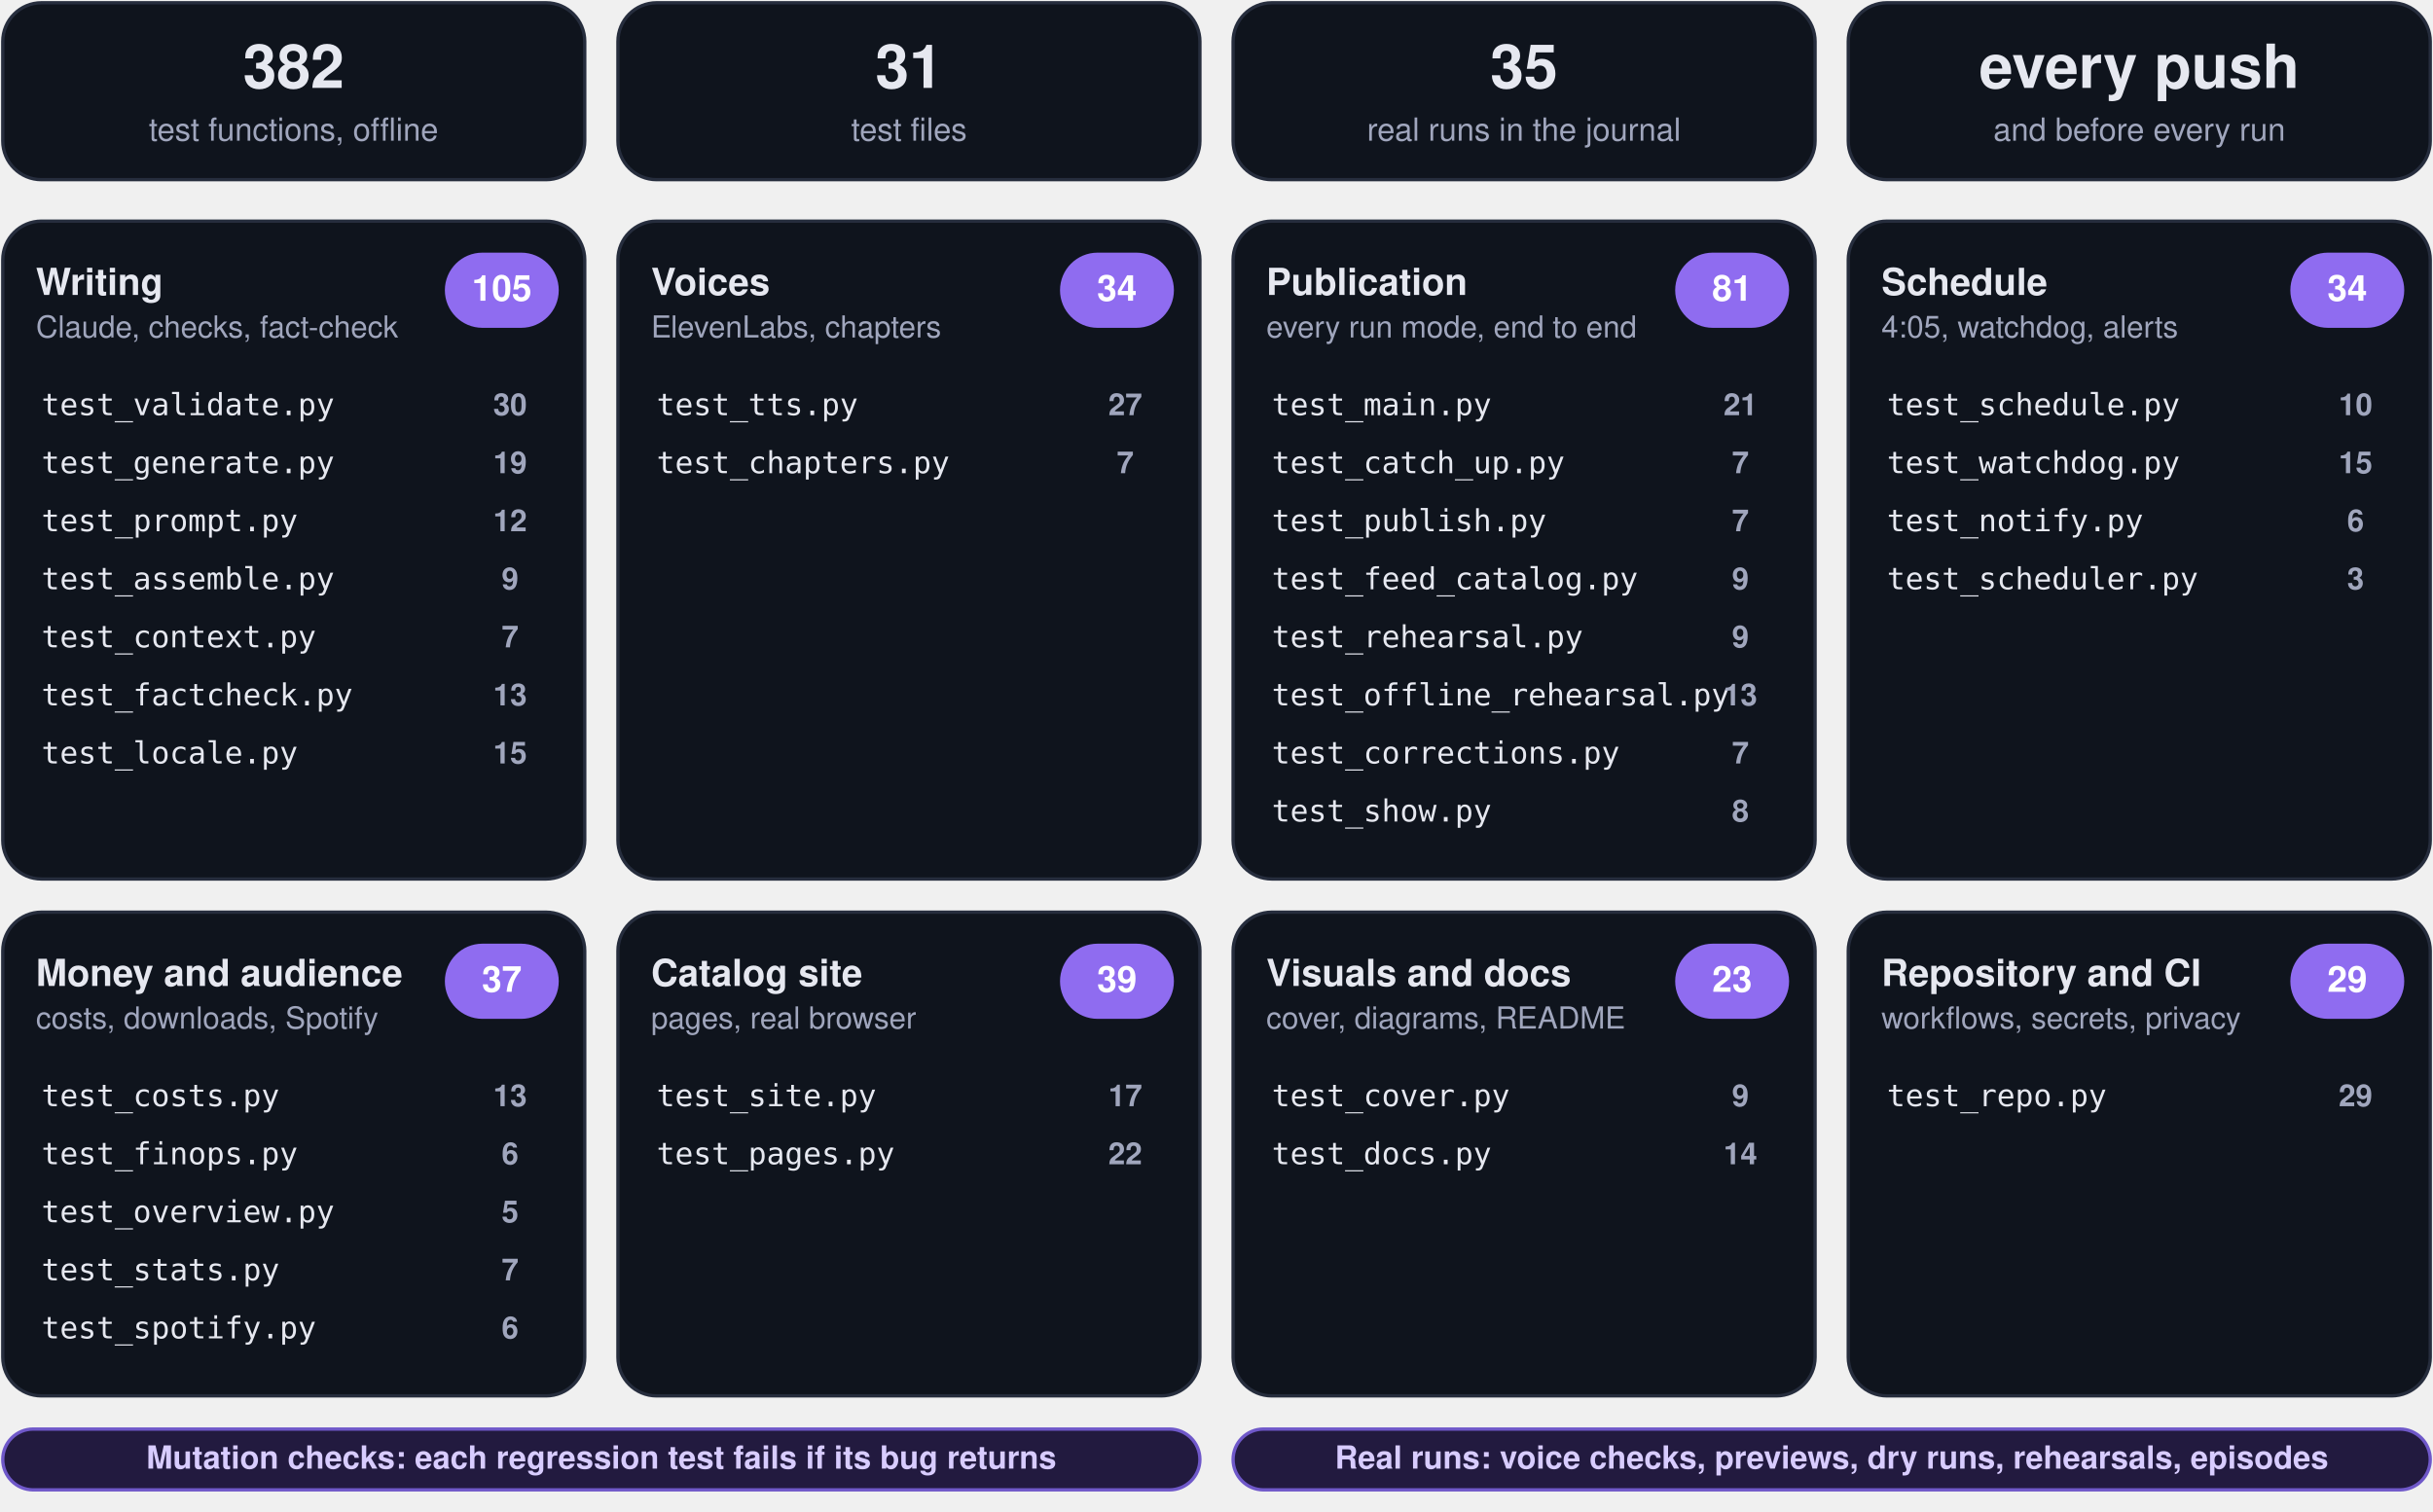
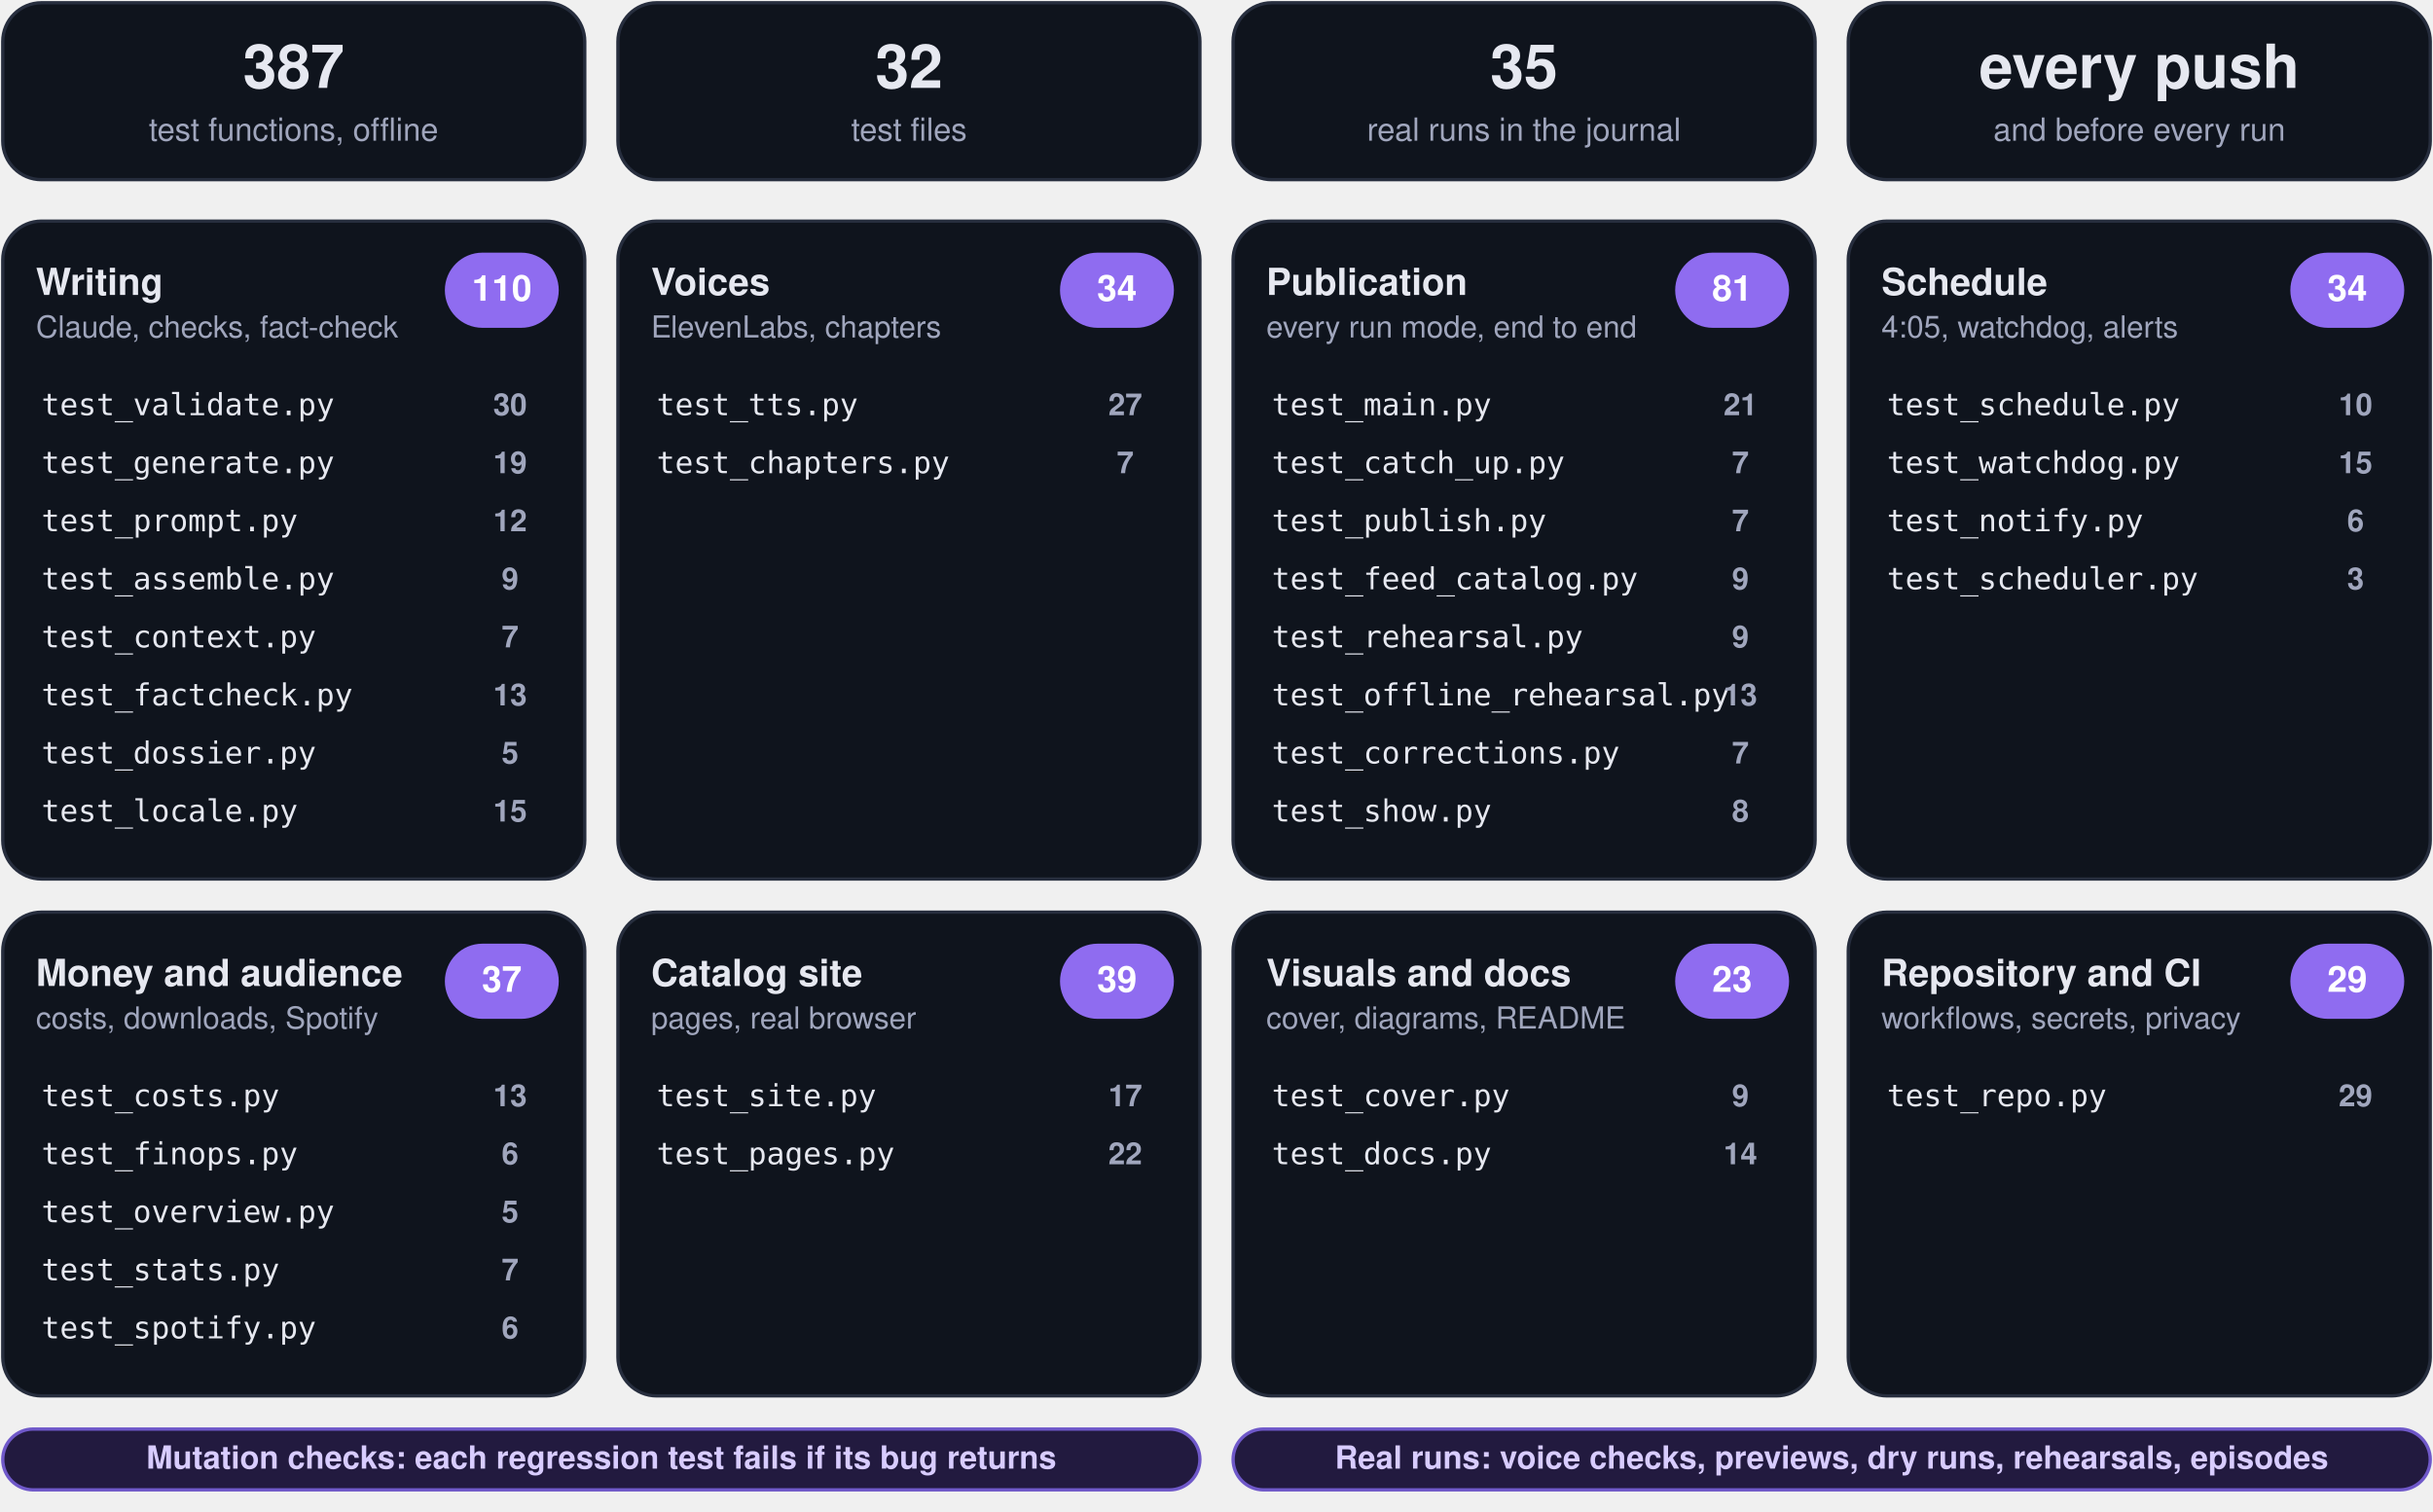
- <svg xmlns="http://www.w3.org/2000/svg" viewBox="0 0 880 547" width="880" height="547" role="img" aria-label="Test plan: 382 offline tests in 31 files">
+ <svg xmlns="http://www.w3.org/2000/svg" viewBox="0 0 880 547" width="880" height="547" role="img" aria-label="Test plan: 387 offline tests in 32 files">
  <g class="box">
    <rect x="1.0" y="1.0" width="210.5" height="64.0" rx="14" fill="#0f141d" stroke="#262d3d" stroke-width="1.2" class="frame" />
-     <text x="106.2" y="31.8" font-family="-apple-system, BlinkMacSystemFont, 'Segoe UI', Helvetica, Arial, sans-serif" font-size="22" font-weight="750" fill="#e6e8f0" text-anchor="middle">382</text>
+     <text x="106.2" y="31.8" font-family="-apple-system, BlinkMacSystemFont, 'Segoe UI', Helvetica, Arial, sans-serif" font-size="22" font-weight="750" fill="#e6e8f0" text-anchor="middle">387</text>
    <text x="106.2" y="50.9" font-family="-apple-system, BlinkMacSystemFont, 'Segoe UI', Helvetica, Arial, sans-serif" font-size="11.5" font-weight="500" fill="#a0a6bd" text-anchor="middle">test functions, offline</text>
  </g>
  <g class="box">
    <rect x="223.5" y="1.0" width="210.5" height="64.0" rx="14" fill="#0f141d" stroke="#262d3d" stroke-width="1.2" class="frame" />
-     <text x="328.8" y="31.8" font-family="-apple-system, BlinkMacSystemFont, 'Segoe UI', Helvetica, Arial, sans-serif" font-size="22" font-weight="750" fill="#e6e8f0" text-anchor="middle">31</text>
+     <text x="328.8" y="31.8" font-family="-apple-system, BlinkMacSystemFont, 'Segoe UI', Helvetica, Arial, sans-serif" font-size="22" font-weight="750" fill="#e6e8f0" text-anchor="middle">32</text>
    <text x="328.8" y="50.9" font-family="-apple-system, BlinkMacSystemFont, 'Segoe UI', Helvetica, Arial, sans-serif" font-size="11.5" font-weight="500" fill="#a0a6bd" text-anchor="middle">test files</text>
  </g>
  <g class="box">
    <rect x="446.0" y="1.0" width="210.5" height="64.0" rx="14" fill="#0f141d" stroke="#262d3d" stroke-width="1.2" class="frame" />
    <text x="551.2" y="31.8" font-family="-apple-system, BlinkMacSystemFont, 'Segoe UI', Helvetica, Arial, sans-serif" font-size="22" font-weight="750" fill="#e6e8f0" text-anchor="middle">35</text>
    <text x="551.2" y="50.9" font-family="-apple-system, BlinkMacSystemFont, 'Segoe UI', Helvetica, Arial, sans-serif" font-size="11.5" font-weight="500" fill="#a0a6bd" text-anchor="middle">real runs in the journal</text>
  </g>
  <g class="box">
    <rect x="668.5" y="1.0" width="210.5" height="64.0" rx="14" fill="#0f141d" stroke="#262d3d" stroke-width="1.2" class="frame" />
    <text x="773.8" y="31.8" font-family="-apple-system, BlinkMacSystemFont, 'Segoe UI', Helvetica, Arial, sans-serif" font-size="22" font-weight="750" fill="#e6e8f0" text-anchor="middle">every push</text>
    <text x="773.8" y="50.9" font-family="-apple-system, BlinkMacSystemFont, 'Segoe UI', Helvetica, Arial, sans-serif" font-size="11.5" font-weight="500" fill="#a0a6bd" text-anchor="middle">and before every run</text>
  </g>
  <rect x="1.0" y="80.0" width="210.5" height="238.0" rx="14" fill="#0f141d" stroke="#262d3d" stroke-width="1.2" />
  <g class="box">
    <rect x="9.0" y="90.0" width="152.5" height="40.0" rx="12" fill="none" stroke="none" stroke-width="1.2" class="frame" />
    <text x="13.0" y="106.7" font-family="-apple-system, BlinkMacSystemFont, 'Segoe UI', Helvetica, Arial, sans-serif" font-size="13.5" font-weight="700" fill="#e6e8f0" text-anchor="start">Writing</text>
    <text x="13.0" y="122.1" font-family="-apple-system, BlinkMacSystemFont, 'Segoe UI', Helvetica, Arial, sans-serif" font-size="11" font-weight="400" fill="#a0a6bd" text-anchor="start">Claude, checks, fact-check</text>
  </g>
  <g class="box">
    <rect x="161.5" y="92.0" width="40.0" height="26.0" rx="13" fill="#8f6cf0" stroke="#8f6cf0" stroke-width="1.2" class="frame" />
-     <text x="181.5" y="108.8" font-family="-apple-system, BlinkMacSystemFont, 'Segoe UI', Helvetica, Arial, sans-serif" font-size="13" font-weight="700" fill="#ffffff" text-anchor="middle">105</text>
+     <text x="181.5" y="108.8" font-family="-apple-system, BlinkMacSystemFont, 'Segoe UI', Helvetica, Arial, sans-serif" font-size="13" font-weight="700" fill="#ffffff" text-anchor="middle">110</text>
  </g>
  <g class="box">
    <rect x="11.0" y="138.0" width="190.5" height="18.0" rx="12" fill="none" stroke="none" stroke-width="1.2" class="frame" />
    <text x="15.0" y="150.2" font-family="ui-monospace, SFMono-Regular, Menlo, Consolas, monospace" font-size="11" font-weight="500" fill="#e6e8f0" text-anchor="start">test_validate.py</text>
  </g>
  <g class="box">
    <rect x="167.5" y="138.0" width="34.0" height="18.0" rx="12" fill="none" stroke="none" stroke-width="1.2" class="frame" />
    <text x="184.5" y="150.2" font-family="-apple-system, BlinkMacSystemFont, 'Segoe UI', Helvetica, Arial, sans-serif" font-size="11" font-weight="700" fill="#a0a6bd" text-anchor="middle">30</text>
  </g>
  <g class="box">
    <rect x="11.0" y="159.0" width="190.5" height="18.0" rx="12" fill="none" stroke="none" stroke-width="1.2" class="frame" />
    <text x="15.0" y="171.2" font-family="ui-monospace, SFMono-Regular, Menlo, Consolas, monospace" font-size="11" font-weight="500" fill="#e6e8f0" text-anchor="start">test_generate.py</text>
  </g>
  <g class="box">
    <rect x="167.5" y="159.0" width="34.0" height="18.0" rx="12" fill="none" stroke="none" stroke-width="1.2" class="frame" />
    <text x="184.5" y="171.2" font-family="-apple-system, BlinkMacSystemFont, 'Segoe UI', Helvetica, Arial, sans-serif" font-size="11" font-weight="700" fill="#a0a6bd" text-anchor="middle">19</text>
  </g>
  <g class="box">
    <rect x="11.0" y="180.0" width="190.5" height="18.0" rx="12" fill="none" stroke="none" stroke-width="1.2" class="frame" />
    <text x="15.0" y="192.2" font-family="ui-monospace, SFMono-Regular, Menlo, Consolas, monospace" font-size="11" font-weight="500" fill="#e6e8f0" text-anchor="start">test_prompt.py</text>
  </g>
  <g class="box">
    <rect x="167.5" y="180.0" width="34.0" height="18.0" rx="12" fill="none" stroke="none" stroke-width="1.2" class="frame" />
    <text x="184.5" y="192.2" font-family="-apple-system, BlinkMacSystemFont, 'Segoe UI', Helvetica, Arial, sans-serif" font-size="11" font-weight="700" fill="#a0a6bd" text-anchor="middle">12</text>
  </g>
  <g class="box">
    <rect x="11.0" y="201.0" width="190.5" height="18.0" rx="12" fill="none" stroke="none" stroke-width="1.2" class="frame" />
    <text x="15.0" y="213.2" font-family="ui-monospace, SFMono-Regular, Menlo, Consolas, monospace" font-size="11" font-weight="500" fill="#e6e8f0" text-anchor="start">test_assemble.py</text>
  </g>
  <g class="box">
    <rect x="167.5" y="201.0" width="34.0" height="18.0" rx="12" fill="none" stroke="none" stroke-width="1.2" class="frame" />
    <text x="184.5" y="213.2" font-family="-apple-system, BlinkMacSystemFont, 'Segoe UI', Helvetica, Arial, sans-serif" font-size="11" font-weight="700" fill="#a0a6bd" text-anchor="middle">9</text>
  </g>
  <g class="box">
    <rect x="11.0" y="222.0" width="190.5" height="18.0" rx="12" fill="none" stroke="none" stroke-width="1.2" class="frame" />
    <text x="15.0" y="234.2" font-family="ui-monospace, SFMono-Regular, Menlo, Consolas, monospace" font-size="11" font-weight="500" fill="#e6e8f0" text-anchor="start">test_context.py</text>
  </g>
  <g class="box">
    <rect x="167.5" y="222.0" width="34.0" height="18.0" rx="12" fill="none" stroke="none" stroke-width="1.2" class="frame" />
    <text x="184.5" y="234.2" font-family="-apple-system, BlinkMacSystemFont, 'Segoe UI', Helvetica, Arial, sans-serif" font-size="11" font-weight="700" fill="#a0a6bd" text-anchor="middle">7</text>
  </g>
  <g class="box">
    <rect x="11.0" y="243.0" width="190.5" height="18.0" rx="12" fill="none" stroke="none" stroke-width="1.2" class="frame" />
    <text x="15.0" y="255.2" font-family="ui-monospace, SFMono-Regular, Menlo, Consolas, monospace" font-size="11" font-weight="500" fill="#e6e8f0" text-anchor="start">test_factcheck.py</text>
  </g>
  <g class="box">
    <rect x="167.5" y="243.0" width="34.0" height="18.0" rx="12" fill="none" stroke="none" stroke-width="1.2" class="frame" />
    <text x="184.5" y="255.2" font-family="-apple-system, BlinkMacSystemFont, 'Segoe UI', Helvetica, Arial, sans-serif" font-size="11" font-weight="700" fill="#a0a6bd" text-anchor="middle">13</text>
  </g>
  <g class="box">
    <rect x="11.0" y="264.0" width="190.5" height="18.0" rx="12" fill="none" stroke="none" stroke-width="1.2" class="frame" />
-     <text x="15.0" y="276.2" font-family="ui-monospace, SFMono-Regular, Menlo, Consolas, monospace" font-size="11" font-weight="500" fill="#e6e8f0" text-anchor="start">test_locale.py</text>
+     <text x="15.0" y="276.2" font-family="ui-monospace, SFMono-Regular, Menlo, Consolas, monospace" font-size="11" font-weight="500" fill="#e6e8f0" text-anchor="start">test_dossier.py</text>
  </g>
  <g class="box">
    <rect x="167.5" y="264.0" width="34.0" height="18.0" rx="12" fill="none" stroke="none" stroke-width="1.2" class="frame" />
-     <text x="184.5" y="276.2" font-family="-apple-system, BlinkMacSystemFont, 'Segoe UI', Helvetica, Arial, sans-serif" font-size="11" font-weight="700" fill="#a0a6bd" text-anchor="middle">15</text>
+     <text x="184.5" y="276.2" font-family="-apple-system, BlinkMacSystemFont, 'Segoe UI', Helvetica, Arial, sans-serif" font-size="11" font-weight="700" fill="#a0a6bd" text-anchor="middle">5</text>
+   </g>
+   <g class="box">
+     <rect x="11.0" y="285.0" width="190.5" height="18.0" rx="12" fill="none" stroke="none" stroke-width="1.2" class="frame" />
+     <text x="15.0" y="297.2" font-family="ui-monospace, SFMono-Regular, Menlo, Consolas, monospace" font-size="11" font-weight="500" fill="#e6e8f0" text-anchor="start">test_locale.py</text>
+   </g>
+   <g class="box">
+     <rect x="167.5" y="285.0" width="34.0" height="18.0" rx="12" fill="none" stroke="none" stroke-width="1.2" class="frame" />
+     <text x="184.5" y="297.2" font-family="-apple-system, BlinkMacSystemFont, 'Segoe UI', Helvetica, Arial, sans-serif" font-size="11" font-weight="700" fill="#a0a6bd" text-anchor="middle">15</text>
  </g>
  <rect x="223.5" y="80.0" width="210.5" height="238.0" rx="14" fill="#0f141d" stroke="#262d3d" stroke-width="1.2" />
  <g class="box">
    <rect x="231.5" y="90.0" width="152.5" height="40.0" rx="12" fill="none" stroke="none" stroke-width="1.2" class="frame" />
    <text x="235.5" y="106.7" font-family="-apple-system, BlinkMacSystemFont, 'Segoe UI', Helvetica, Arial, sans-serif" font-size="13.5" font-weight="700" fill="#e6e8f0" text-anchor="start">Voices</text>
    <text x="235.5" y="122.1" font-family="-apple-system, BlinkMacSystemFont, 'Segoe UI', Helvetica, Arial, sans-serif" font-size="11" font-weight="400" fill="#a0a6bd" text-anchor="start">ElevenLabs, chapters</text>
  </g>
  <g class="box">
    <rect x="384.0" y="92.0" width="40.0" height="26.0" rx="13" fill="#8f6cf0" stroke="#8f6cf0" stroke-width="1.2" class="frame" />
    <text x="404.0" y="108.8" font-family="-apple-system, BlinkMacSystemFont, 'Segoe UI', Helvetica, Arial, sans-serif" font-size="13" font-weight="700" fill="#ffffff" text-anchor="middle">34</text>
  </g>
  <g class="box">
    <rect x="233.5" y="138.0" width="190.5" height="18.0" rx="12" fill="none" stroke="none" stroke-width="1.2" class="frame" />
    <text x="237.5" y="150.2" font-family="ui-monospace, SFMono-Regular, Menlo, Consolas, monospace" font-size="11" font-weight="500" fill="#e6e8f0" text-anchor="start">test_tts.py</text>
  </g>
  <g class="box">
    <rect x="390.0" y="138.0" width="34.0" height="18.0" rx="12" fill="none" stroke="none" stroke-width="1.2" class="frame" />
    <text x="407.0" y="150.2" font-family="-apple-system, BlinkMacSystemFont, 'Segoe UI', Helvetica, Arial, sans-serif" font-size="11" font-weight="700" fill="#a0a6bd" text-anchor="middle">27</text>
  </g>
  <g class="box">
    <rect x="233.5" y="159.0" width="190.5" height="18.0" rx="12" fill="none" stroke="none" stroke-width="1.2" class="frame" />
    <text x="237.5" y="171.2" font-family="ui-monospace, SFMono-Regular, Menlo, Consolas, monospace" font-size="11" font-weight="500" fill="#e6e8f0" text-anchor="start">test_chapters.py</text>
  </g>
  <g class="box">
    <rect x="390.0" y="159.0" width="34.0" height="18.0" rx="12" fill="none" stroke="none" stroke-width="1.2" class="frame" />
    <text x="407.0" y="171.2" font-family="-apple-system, BlinkMacSystemFont, 'Segoe UI', Helvetica, Arial, sans-serif" font-size="11" font-weight="700" fill="#a0a6bd" text-anchor="middle">7</text>
  </g>
  <rect x="446.0" y="80.0" width="210.5" height="238.0" rx="14" fill="#0f141d" stroke="#262d3d" stroke-width="1.2" />
  <g class="box">
    <rect x="454.0" y="90.0" width="152.5" height="40.0" rx="12" fill="none" stroke="none" stroke-width="1.2" class="frame" />
    <text x="458.0" y="106.7" font-family="-apple-system, BlinkMacSystemFont, 'Segoe UI', Helvetica, Arial, sans-serif" font-size="13.5" font-weight="700" fill="#e6e8f0" text-anchor="start">Publication</text>
    <text x="458.0" y="122.1" font-family="-apple-system, BlinkMacSystemFont, 'Segoe UI', Helvetica, Arial, sans-serif" font-size="11" font-weight="400" fill="#a0a6bd" text-anchor="start">every run mode, end to end</text>
  </g>
  <g class="box">
    <rect x="606.5" y="92.0" width="40.0" height="26.0" rx="13" fill="#8f6cf0" stroke="#8f6cf0" stroke-width="1.2" class="frame" />
    <text x="626.5" y="108.8" font-family="-apple-system, BlinkMacSystemFont, 'Segoe UI', Helvetica, Arial, sans-serif" font-size="13" font-weight="700" fill="#ffffff" text-anchor="middle">81</text>
  </g>
  <g class="box">
    <rect x="456.0" y="138.0" width="190.5" height="18.0" rx="12" fill="none" stroke="none" stroke-width="1.2" class="frame" />
    <text x="460.0" y="150.2" font-family="ui-monospace, SFMono-Regular, Menlo, Consolas, monospace" font-size="11" font-weight="500" fill="#e6e8f0" text-anchor="start">test_main.py</text>
  </g>
  <g class="box">
    <rect x="612.5" y="138.0" width="34.0" height="18.0" rx="12" fill="none" stroke="none" stroke-width="1.2" class="frame" />
    <text x="629.5" y="150.2" font-family="-apple-system, BlinkMacSystemFont, 'Segoe UI', Helvetica, Arial, sans-serif" font-size="11" font-weight="700" fill="#a0a6bd" text-anchor="middle">21</text>
  </g>
  <g class="box">
    <rect x="456.0" y="159.0" width="190.5" height="18.0" rx="12" fill="none" stroke="none" stroke-width="1.2" class="frame" />
    <text x="460.0" y="171.2" font-family="ui-monospace, SFMono-Regular, Menlo, Consolas, monospace" font-size="11" font-weight="500" fill="#e6e8f0" text-anchor="start">test_catch_up.py</text>
  </g>
  <g class="box">
    <rect x="612.5" y="159.0" width="34.0" height="18.0" rx="12" fill="none" stroke="none" stroke-width="1.2" class="frame" />
    <text x="629.5" y="171.2" font-family="-apple-system, BlinkMacSystemFont, 'Segoe UI', Helvetica, Arial, sans-serif" font-size="11" font-weight="700" fill="#a0a6bd" text-anchor="middle">7</text>
  </g>
  <g class="box">
    <rect x="456.0" y="180.0" width="190.5" height="18.0" rx="12" fill="none" stroke="none" stroke-width="1.2" class="frame" />
    <text x="460.0" y="192.2" font-family="ui-monospace, SFMono-Regular, Menlo, Consolas, monospace" font-size="11" font-weight="500" fill="#e6e8f0" text-anchor="start">test_publish.py</text>
  </g>
  <g class="box">
    <rect x="612.5" y="180.0" width="34.0" height="18.0" rx="12" fill="none" stroke="none" stroke-width="1.2" class="frame" />
    <text x="629.5" y="192.2" font-family="-apple-system, BlinkMacSystemFont, 'Segoe UI', Helvetica, Arial, sans-serif" font-size="11" font-weight="700" fill="#a0a6bd" text-anchor="middle">7</text>
  </g>
  <g class="box">
    <rect x="456.0" y="201.0" width="190.5" height="18.0" rx="12" fill="none" stroke="none" stroke-width="1.2" class="frame" />
    <text x="460.0" y="213.2" font-family="ui-monospace, SFMono-Regular, Menlo, Consolas, monospace" font-size="11" font-weight="500" fill="#e6e8f0" text-anchor="start">test_feed_catalog.py</text>
  </g>
  <g class="box">
    <rect x="612.5" y="201.0" width="34.0" height="18.0" rx="12" fill="none" stroke="none" stroke-width="1.2" class="frame" />
    <text x="629.5" y="213.2" font-family="-apple-system, BlinkMacSystemFont, 'Segoe UI', Helvetica, Arial, sans-serif" font-size="11" font-weight="700" fill="#a0a6bd" text-anchor="middle">9</text>
  </g>
  <g class="box">
    <rect x="456.0" y="222.0" width="190.5" height="18.0" rx="12" fill="none" stroke="none" stroke-width="1.2" class="frame" />
    <text x="460.0" y="234.2" font-family="ui-monospace, SFMono-Regular, Menlo, Consolas, monospace" font-size="11" font-weight="500" fill="#e6e8f0" text-anchor="start">test_rehearsal.py</text>
  </g>
  <g class="box">
    <rect x="612.5" y="222.0" width="34.0" height="18.0" rx="12" fill="none" stroke="none" stroke-width="1.2" class="frame" />
    <text x="629.5" y="234.2" font-family="-apple-system, BlinkMacSystemFont, 'Segoe UI', Helvetica, Arial, sans-serif" font-size="11" font-weight="700" fill="#a0a6bd" text-anchor="middle">9</text>
  </g>
  <g class="box">
    <rect x="456.0" y="243.0" width="190.5" height="18.0" rx="12" fill="none" stroke="none" stroke-width="1.2" class="frame" />
    <text x="460.0" y="255.2" font-family="ui-monospace, SFMono-Regular, Menlo, Consolas, monospace" font-size="11" font-weight="500" fill="#e6e8f0" text-anchor="start">test_offline_rehearsal.py</text>
  </g>
  <g class="box">
    <rect x="612.5" y="243.0" width="34.0" height="18.0" rx="12" fill="none" stroke="none" stroke-width="1.2" class="frame" />
    <text x="629.5" y="255.2" font-family="-apple-system, BlinkMacSystemFont, 'Segoe UI', Helvetica, Arial, sans-serif" font-size="11" font-weight="700" fill="#a0a6bd" text-anchor="middle">13</text>
  </g>
  <g class="box">
    <rect x="456.0" y="264.0" width="190.5" height="18.0" rx="12" fill="none" stroke="none" stroke-width="1.2" class="frame" />
    <text x="460.0" y="276.2" font-family="ui-monospace, SFMono-Regular, Menlo, Consolas, monospace" font-size="11" font-weight="500" fill="#e6e8f0" text-anchor="start">test_corrections.py</text>
  </g>
  <g class="box">
    <rect x="612.5" y="264.0" width="34.0" height="18.0" rx="12" fill="none" stroke="none" stroke-width="1.2" class="frame" />
    <text x="629.5" y="276.2" font-family="-apple-system, BlinkMacSystemFont, 'Segoe UI', Helvetica, Arial, sans-serif" font-size="11" font-weight="700" fill="#a0a6bd" text-anchor="middle">7</text>
  </g>
  <g class="box">
    <rect x="456.0" y="285.0" width="190.5" height="18.0" rx="12" fill="none" stroke="none" stroke-width="1.2" class="frame" />
    <text x="460.0" y="297.2" font-family="ui-monospace, SFMono-Regular, Menlo, Consolas, monospace" font-size="11" font-weight="500" fill="#e6e8f0" text-anchor="start">test_show.py</text>
  </g>
  <g class="box">
    <rect x="612.5" y="285.0" width="34.0" height="18.0" rx="12" fill="none" stroke="none" stroke-width="1.2" class="frame" />
    <text x="629.5" y="297.2" font-family="-apple-system, BlinkMacSystemFont, 'Segoe UI', Helvetica, Arial, sans-serif" font-size="11" font-weight="700" fill="#a0a6bd" text-anchor="middle">8</text>
  </g>
  <rect x="668.5" y="80.0" width="210.5" height="238.0" rx="14" fill="#0f141d" stroke="#262d3d" stroke-width="1.2" />
  <g class="box">
    <rect x="676.5" y="90.0" width="152.5" height="40.0" rx="12" fill="none" stroke="none" stroke-width="1.2" class="frame" />
    <text x="680.5" y="106.7" font-family="-apple-system, BlinkMacSystemFont, 'Segoe UI', Helvetica, Arial, sans-serif" font-size="13.5" font-weight="700" fill="#e6e8f0" text-anchor="start">Schedule</text>
    <text x="680.5" y="122.1" font-family="-apple-system, BlinkMacSystemFont, 'Segoe UI', Helvetica, Arial, sans-serif" font-size="11" font-weight="400" fill="#a0a6bd" text-anchor="start">4:05, watchdog, alerts</text>
  </g>
  <g class="box">
    <rect x="829.0" y="92.0" width="40.0" height="26.0" rx="13" fill="#8f6cf0" stroke="#8f6cf0" stroke-width="1.2" class="frame" />
    <text x="849.0" y="108.8" font-family="-apple-system, BlinkMacSystemFont, 'Segoe UI', Helvetica, Arial, sans-serif" font-size="13" font-weight="700" fill="#ffffff" text-anchor="middle">34</text>
  </g>
  <g class="box">
    <rect x="678.5" y="138.0" width="190.5" height="18.0" rx="12" fill="none" stroke="none" stroke-width="1.2" class="frame" />
    <text x="682.5" y="150.2" font-family="ui-monospace, SFMono-Regular, Menlo, Consolas, monospace" font-size="11" font-weight="500" fill="#e6e8f0" text-anchor="start">test_schedule.py</text>
  </g>
  <g class="box">
    <rect x="835.0" y="138.0" width="34.0" height="18.0" rx="12" fill="none" stroke="none" stroke-width="1.2" class="frame" />
    <text x="852.0" y="150.2" font-family="-apple-system, BlinkMacSystemFont, 'Segoe UI', Helvetica, Arial, sans-serif" font-size="11" font-weight="700" fill="#a0a6bd" text-anchor="middle">10</text>
  </g>
  <g class="box">
    <rect x="678.5" y="159.0" width="190.5" height="18.0" rx="12" fill="none" stroke="none" stroke-width="1.2" class="frame" />
    <text x="682.5" y="171.2" font-family="ui-monospace, SFMono-Regular, Menlo, Consolas, monospace" font-size="11" font-weight="500" fill="#e6e8f0" text-anchor="start">test_watchdog.py</text>
  </g>
  <g class="box">
    <rect x="835.0" y="159.0" width="34.0" height="18.0" rx="12" fill="none" stroke="none" stroke-width="1.2" class="frame" />
    <text x="852.0" y="171.2" font-family="-apple-system, BlinkMacSystemFont, 'Segoe UI', Helvetica, Arial, sans-serif" font-size="11" font-weight="700" fill="#a0a6bd" text-anchor="middle">15</text>
  </g>
  <g class="box">
    <rect x="678.5" y="180.0" width="190.5" height="18.0" rx="12" fill="none" stroke="none" stroke-width="1.2" class="frame" />
    <text x="682.5" y="192.2" font-family="ui-monospace, SFMono-Regular, Menlo, Consolas, monospace" font-size="11" font-weight="500" fill="#e6e8f0" text-anchor="start">test_notify.py</text>
  </g>
  <g class="box">
    <rect x="835.0" y="180.0" width="34.0" height="18.0" rx="12" fill="none" stroke="none" stroke-width="1.2" class="frame" />
    <text x="852.0" y="192.2" font-family="-apple-system, BlinkMacSystemFont, 'Segoe UI', Helvetica, Arial, sans-serif" font-size="11" font-weight="700" fill="#a0a6bd" text-anchor="middle">6</text>
  </g>
  <g class="box">
    <rect x="678.5" y="201.0" width="190.5" height="18.0" rx="12" fill="none" stroke="none" stroke-width="1.2" class="frame" />
    <text x="682.5" y="213.2" font-family="ui-monospace, SFMono-Regular, Menlo, Consolas, monospace" font-size="11" font-weight="500" fill="#e6e8f0" text-anchor="start">test_scheduler.py</text>
  </g>
  <g class="box">
    <rect x="835.0" y="201.0" width="34.0" height="18.0" rx="12" fill="none" stroke="none" stroke-width="1.2" class="frame" />
    <text x="852.0" y="213.2" font-family="-apple-system, BlinkMacSystemFont, 'Segoe UI', Helvetica, Arial, sans-serif" font-size="11" font-weight="700" fill="#a0a6bd" text-anchor="middle">3</text>
  </g>
  <rect x="1.0" y="330.0" width="210.5" height="175.0" rx="14" fill="#0f141d" stroke="#262d3d" stroke-width="1.2" />
  <g class="box">
    <rect x="9.0" y="340.0" width="152.5" height="40.0" rx="12" fill="none" stroke="none" stroke-width="1.2" class="frame" />
    <text x="13.0" y="356.7" font-family="-apple-system, BlinkMacSystemFont, 'Segoe UI', Helvetica, Arial, sans-serif" font-size="13.5" font-weight="700" fill="#e6e8f0" text-anchor="start">Money and audience</text>
    <text x="13.0" y="372.1" font-family="-apple-system, BlinkMacSystemFont, 'Segoe UI', Helvetica, Arial, sans-serif" font-size="11" font-weight="400" fill="#a0a6bd" text-anchor="start">costs, downloads, Spotify</text>
  </g>
  <g class="box">
    <rect x="161.5" y="342.0" width="40.0" height="26.0" rx="13" fill="#8f6cf0" stroke="#8f6cf0" stroke-width="1.2" class="frame" />
    <text x="181.5" y="358.8" font-family="-apple-system, BlinkMacSystemFont, 'Segoe UI', Helvetica, Arial, sans-serif" font-size="13" font-weight="700" fill="#ffffff" text-anchor="middle">37</text>
  </g>
  <g class="box">
    <rect x="11.0" y="388.0" width="190.5" height="18.0" rx="12" fill="none" stroke="none" stroke-width="1.2" class="frame" />
    <text x="15.0" y="400.2" font-family="ui-monospace, SFMono-Regular, Menlo, Consolas, monospace" font-size="11" font-weight="500" fill="#e6e8f0" text-anchor="start">test_costs.py</text>
  </g>
  <g class="box">
    <rect x="167.5" y="388.0" width="34.0" height="18.0" rx="12" fill="none" stroke="none" stroke-width="1.2" class="frame" />
    <text x="184.5" y="400.2" font-family="-apple-system, BlinkMacSystemFont, 'Segoe UI', Helvetica, Arial, sans-serif" font-size="11" font-weight="700" fill="#a0a6bd" text-anchor="middle">13</text>
  </g>
  <g class="box">
    <rect x="11.0" y="409.0" width="190.5" height="18.0" rx="12" fill="none" stroke="none" stroke-width="1.2" class="frame" />
    <text x="15.0" y="421.2" font-family="ui-monospace, SFMono-Regular, Menlo, Consolas, monospace" font-size="11" font-weight="500" fill="#e6e8f0" text-anchor="start">test_finops.py</text>
  </g>
  <g class="box">
    <rect x="167.5" y="409.0" width="34.0" height="18.0" rx="12" fill="none" stroke="none" stroke-width="1.2" class="frame" />
    <text x="184.5" y="421.2" font-family="-apple-system, BlinkMacSystemFont, 'Segoe UI', Helvetica, Arial, sans-serif" font-size="11" font-weight="700" fill="#a0a6bd" text-anchor="middle">6</text>
  </g>
  <g class="box">
    <rect x="11.0" y="430.0" width="190.5" height="18.0" rx="12" fill="none" stroke="none" stroke-width="1.2" class="frame" />
    <text x="15.0" y="442.2" font-family="ui-monospace, SFMono-Regular, Menlo, Consolas, monospace" font-size="11" font-weight="500" fill="#e6e8f0" text-anchor="start">test_overview.py</text>
  </g>
  <g class="box">
    <rect x="167.5" y="430.0" width="34.0" height="18.0" rx="12" fill="none" stroke="none" stroke-width="1.2" class="frame" />
    <text x="184.5" y="442.2" font-family="-apple-system, BlinkMacSystemFont, 'Segoe UI', Helvetica, Arial, sans-serif" font-size="11" font-weight="700" fill="#a0a6bd" text-anchor="middle">5</text>
  </g>
  <g class="box">
    <rect x="11.0" y="451.0" width="190.5" height="18.0" rx="12" fill="none" stroke="none" stroke-width="1.2" class="frame" />
    <text x="15.0" y="463.2" font-family="ui-monospace, SFMono-Regular, Menlo, Consolas, monospace" font-size="11" font-weight="500" fill="#e6e8f0" text-anchor="start">test_stats.py</text>
  </g>
  <g class="box">
    <rect x="167.5" y="451.0" width="34.0" height="18.0" rx="12" fill="none" stroke="none" stroke-width="1.2" class="frame" />
    <text x="184.5" y="463.2" font-family="-apple-system, BlinkMacSystemFont, 'Segoe UI', Helvetica, Arial, sans-serif" font-size="11" font-weight="700" fill="#a0a6bd" text-anchor="middle">7</text>
  </g>
  <g class="box">
    <rect x="11.0" y="472.0" width="190.5" height="18.0" rx="12" fill="none" stroke="none" stroke-width="1.2" class="frame" />
    <text x="15.0" y="484.2" font-family="ui-monospace, SFMono-Regular, Menlo, Consolas, monospace" font-size="11" font-weight="500" fill="#e6e8f0" text-anchor="start">test_spotify.py</text>
  </g>
  <g class="box">
    <rect x="167.5" y="472.0" width="34.0" height="18.0" rx="12" fill="none" stroke="none" stroke-width="1.2" class="frame" />
    <text x="184.5" y="484.2" font-family="-apple-system, BlinkMacSystemFont, 'Segoe UI', Helvetica, Arial, sans-serif" font-size="11" font-weight="700" fill="#a0a6bd" text-anchor="middle">6</text>
  </g>
  <rect x="223.5" y="330.0" width="210.5" height="175.0" rx="14" fill="#0f141d" stroke="#262d3d" stroke-width="1.2" />
  <g class="box">
    <rect x="231.5" y="340.0" width="152.5" height="40.0" rx="12" fill="none" stroke="none" stroke-width="1.2" class="frame" />
    <text x="235.5" y="356.7" font-family="-apple-system, BlinkMacSystemFont, 'Segoe UI', Helvetica, Arial, sans-serif" font-size="13.5" font-weight="700" fill="#e6e8f0" text-anchor="start">Catalog site</text>
    <text x="235.5" y="372.1" font-family="-apple-system, BlinkMacSystemFont, 'Segoe UI', Helvetica, Arial, sans-serif" font-size="11" font-weight="400" fill="#a0a6bd" text-anchor="start">pages, real browser</text>
  </g>
  <g class="box">
    <rect x="384.0" y="342.0" width="40.0" height="26.0" rx="13" fill="#8f6cf0" stroke="#8f6cf0" stroke-width="1.2" class="frame" />
    <text x="404.0" y="358.8" font-family="-apple-system, BlinkMacSystemFont, 'Segoe UI', Helvetica, Arial, sans-serif" font-size="13" font-weight="700" fill="#ffffff" text-anchor="middle">39</text>
  </g>
  <g class="box">
    <rect x="233.5" y="388.0" width="190.5" height="18.0" rx="12" fill="none" stroke="none" stroke-width="1.2" class="frame" />
    <text x="237.5" y="400.2" font-family="ui-monospace, SFMono-Regular, Menlo, Consolas, monospace" font-size="11" font-weight="500" fill="#e6e8f0" text-anchor="start">test_site.py</text>
  </g>
  <g class="box">
    <rect x="390.0" y="388.0" width="34.0" height="18.0" rx="12" fill="none" stroke="none" stroke-width="1.2" class="frame" />
    <text x="407.0" y="400.2" font-family="-apple-system, BlinkMacSystemFont, 'Segoe UI', Helvetica, Arial, sans-serif" font-size="11" font-weight="700" fill="#a0a6bd" text-anchor="middle">17</text>
  </g>
  <g class="box">
    <rect x="233.5" y="409.0" width="190.5" height="18.0" rx="12" fill="none" stroke="none" stroke-width="1.2" class="frame" />
    <text x="237.5" y="421.2" font-family="ui-monospace, SFMono-Regular, Menlo, Consolas, monospace" font-size="11" font-weight="500" fill="#e6e8f0" text-anchor="start">test_pages.py</text>
  </g>
  <g class="box">
    <rect x="390.0" y="409.0" width="34.0" height="18.0" rx="12" fill="none" stroke="none" stroke-width="1.2" class="frame" />
    <text x="407.0" y="421.2" font-family="-apple-system, BlinkMacSystemFont, 'Segoe UI', Helvetica, Arial, sans-serif" font-size="11" font-weight="700" fill="#a0a6bd" text-anchor="middle">22</text>
  </g>
  <rect x="446.0" y="330.0" width="210.5" height="175.0" rx="14" fill="#0f141d" stroke="#262d3d" stroke-width="1.2" />
  <g class="box">
    <rect x="454.0" y="340.0" width="152.5" height="40.0" rx="12" fill="none" stroke="none" stroke-width="1.2" class="frame" />
    <text x="458.0" y="356.7" font-family="-apple-system, BlinkMacSystemFont, 'Segoe UI', Helvetica, Arial, sans-serif" font-size="13.5" font-weight="700" fill="#e6e8f0" text-anchor="start">Visuals and docs</text>
    <text x="458.0" y="372.1" font-family="-apple-system, BlinkMacSystemFont, 'Segoe UI', Helvetica, Arial, sans-serif" font-size="11" font-weight="400" fill="#a0a6bd" text-anchor="start">cover, diagrams, README</text>
  </g>
  <g class="box">
    <rect x="606.5" y="342.0" width="40.0" height="26.0" rx="13" fill="#8f6cf0" stroke="#8f6cf0" stroke-width="1.2" class="frame" />
    <text x="626.5" y="358.8" font-family="-apple-system, BlinkMacSystemFont, 'Segoe UI', Helvetica, Arial, sans-serif" font-size="13" font-weight="700" fill="#ffffff" text-anchor="middle">23</text>
  </g>
  <g class="box">
    <rect x="456.0" y="388.0" width="190.5" height="18.0" rx="12" fill="none" stroke="none" stroke-width="1.2" class="frame" />
    <text x="460.0" y="400.2" font-family="ui-monospace, SFMono-Regular, Menlo, Consolas, monospace" font-size="11" font-weight="500" fill="#e6e8f0" text-anchor="start">test_cover.py</text>
  </g>
  <g class="box">
    <rect x="612.5" y="388.0" width="34.0" height="18.0" rx="12" fill="none" stroke="none" stroke-width="1.2" class="frame" />
    <text x="629.5" y="400.2" font-family="-apple-system, BlinkMacSystemFont, 'Segoe UI', Helvetica, Arial, sans-serif" font-size="11" font-weight="700" fill="#a0a6bd" text-anchor="middle">9</text>
  </g>
  <g class="box">
    <rect x="456.0" y="409.0" width="190.5" height="18.0" rx="12" fill="none" stroke="none" stroke-width="1.2" class="frame" />
    <text x="460.0" y="421.2" font-family="ui-monospace, SFMono-Regular, Menlo, Consolas, monospace" font-size="11" font-weight="500" fill="#e6e8f0" text-anchor="start">test_docs.py</text>
  </g>
  <g class="box">
    <rect x="612.5" y="409.0" width="34.0" height="18.0" rx="12" fill="none" stroke="none" stroke-width="1.2" class="frame" />
    <text x="629.5" y="421.2" font-family="-apple-system, BlinkMacSystemFont, 'Segoe UI', Helvetica, Arial, sans-serif" font-size="11" font-weight="700" fill="#a0a6bd" text-anchor="middle">14</text>
  </g>
  <rect x="668.5" y="330.0" width="210.5" height="175.0" rx="14" fill="#0f141d" stroke="#262d3d" stroke-width="1.2" />
  <g class="box">
    <rect x="676.5" y="340.0" width="152.5" height="40.0" rx="12" fill="none" stroke="none" stroke-width="1.2" class="frame" />
    <text x="680.5" y="356.7" font-family="-apple-system, BlinkMacSystemFont, 'Segoe UI', Helvetica, Arial, sans-serif" font-size="13.5" font-weight="700" fill="#e6e8f0" text-anchor="start">Repository and CI</text>
    <text x="680.5" y="372.1" font-family="-apple-system, BlinkMacSystemFont, 'Segoe UI', Helvetica, Arial, sans-serif" font-size="11" font-weight="400" fill="#a0a6bd" text-anchor="start">workflows, secrets, privacy</text>
  </g>
  <g class="box">
    <rect x="829.0" y="342.0" width="40.0" height="26.0" rx="13" fill="#8f6cf0" stroke="#8f6cf0" stroke-width="1.2" class="frame" />
    <text x="849.0" y="358.8" font-family="-apple-system, BlinkMacSystemFont, 'Segoe UI', Helvetica, Arial, sans-serif" font-size="13" font-weight="700" fill="#ffffff" text-anchor="middle">29</text>
  </g>
  <g class="box">
    <rect x="678.5" y="388.0" width="190.5" height="18.0" rx="12" fill="none" stroke="none" stroke-width="1.2" class="frame" />
    <text x="682.5" y="400.2" font-family="ui-monospace, SFMono-Regular, Menlo, Consolas, monospace" font-size="11" font-weight="500" fill="#e6e8f0" text-anchor="start">test_repo.py</text>
  </g>
  <g class="box">
    <rect x="835.0" y="388.0" width="34.0" height="18.0" rx="12" fill="none" stroke="none" stroke-width="1.2" class="frame" />
    <text x="852.0" y="400.2" font-family="-apple-system, BlinkMacSystemFont, 'Segoe UI', Helvetica, Arial, sans-serif" font-size="11" font-weight="700" fill="#a0a6bd" text-anchor="middle">29</text>
  </g>
  <g class="box">
    <rect x="1.0" y="517.0" width="433.0" height="22.0" rx="11" fill="#221a3f" stroke="#6f58c9" stroke-width="1.2" class="frame" />
    <text x="217.5" y="531.3" font-family="-apple-system, BlinkMacSystemFont, 'Segoe UI', Helvetica, Arial, sans-serif" font-size="11.5" font-weight="600" fill="#d8ccff" text-anchor="middle">Mutation checks: each regression test fails if its bug returns</text>
  </g>
  <g class="box">
    <rect x="446.0" y="517.0" width="433.0" height="22.0" rx="11" fill="#221a3f" stroke="#6f58c9" stroke-width="1.2" class="frame" />
    <text x="662.5" y="531.3" font-family="-apple-system, BlinkMacSystemFont, 'Segoe UI', Helvetica, Arial, sans-serif" font-size="11.5" font-weight="600" fill="#d8ccff" text-anchor="middle">Real runs: voice checks, previews, dry runs, rehearsals, episodes</text>
  </g>
</svg>
